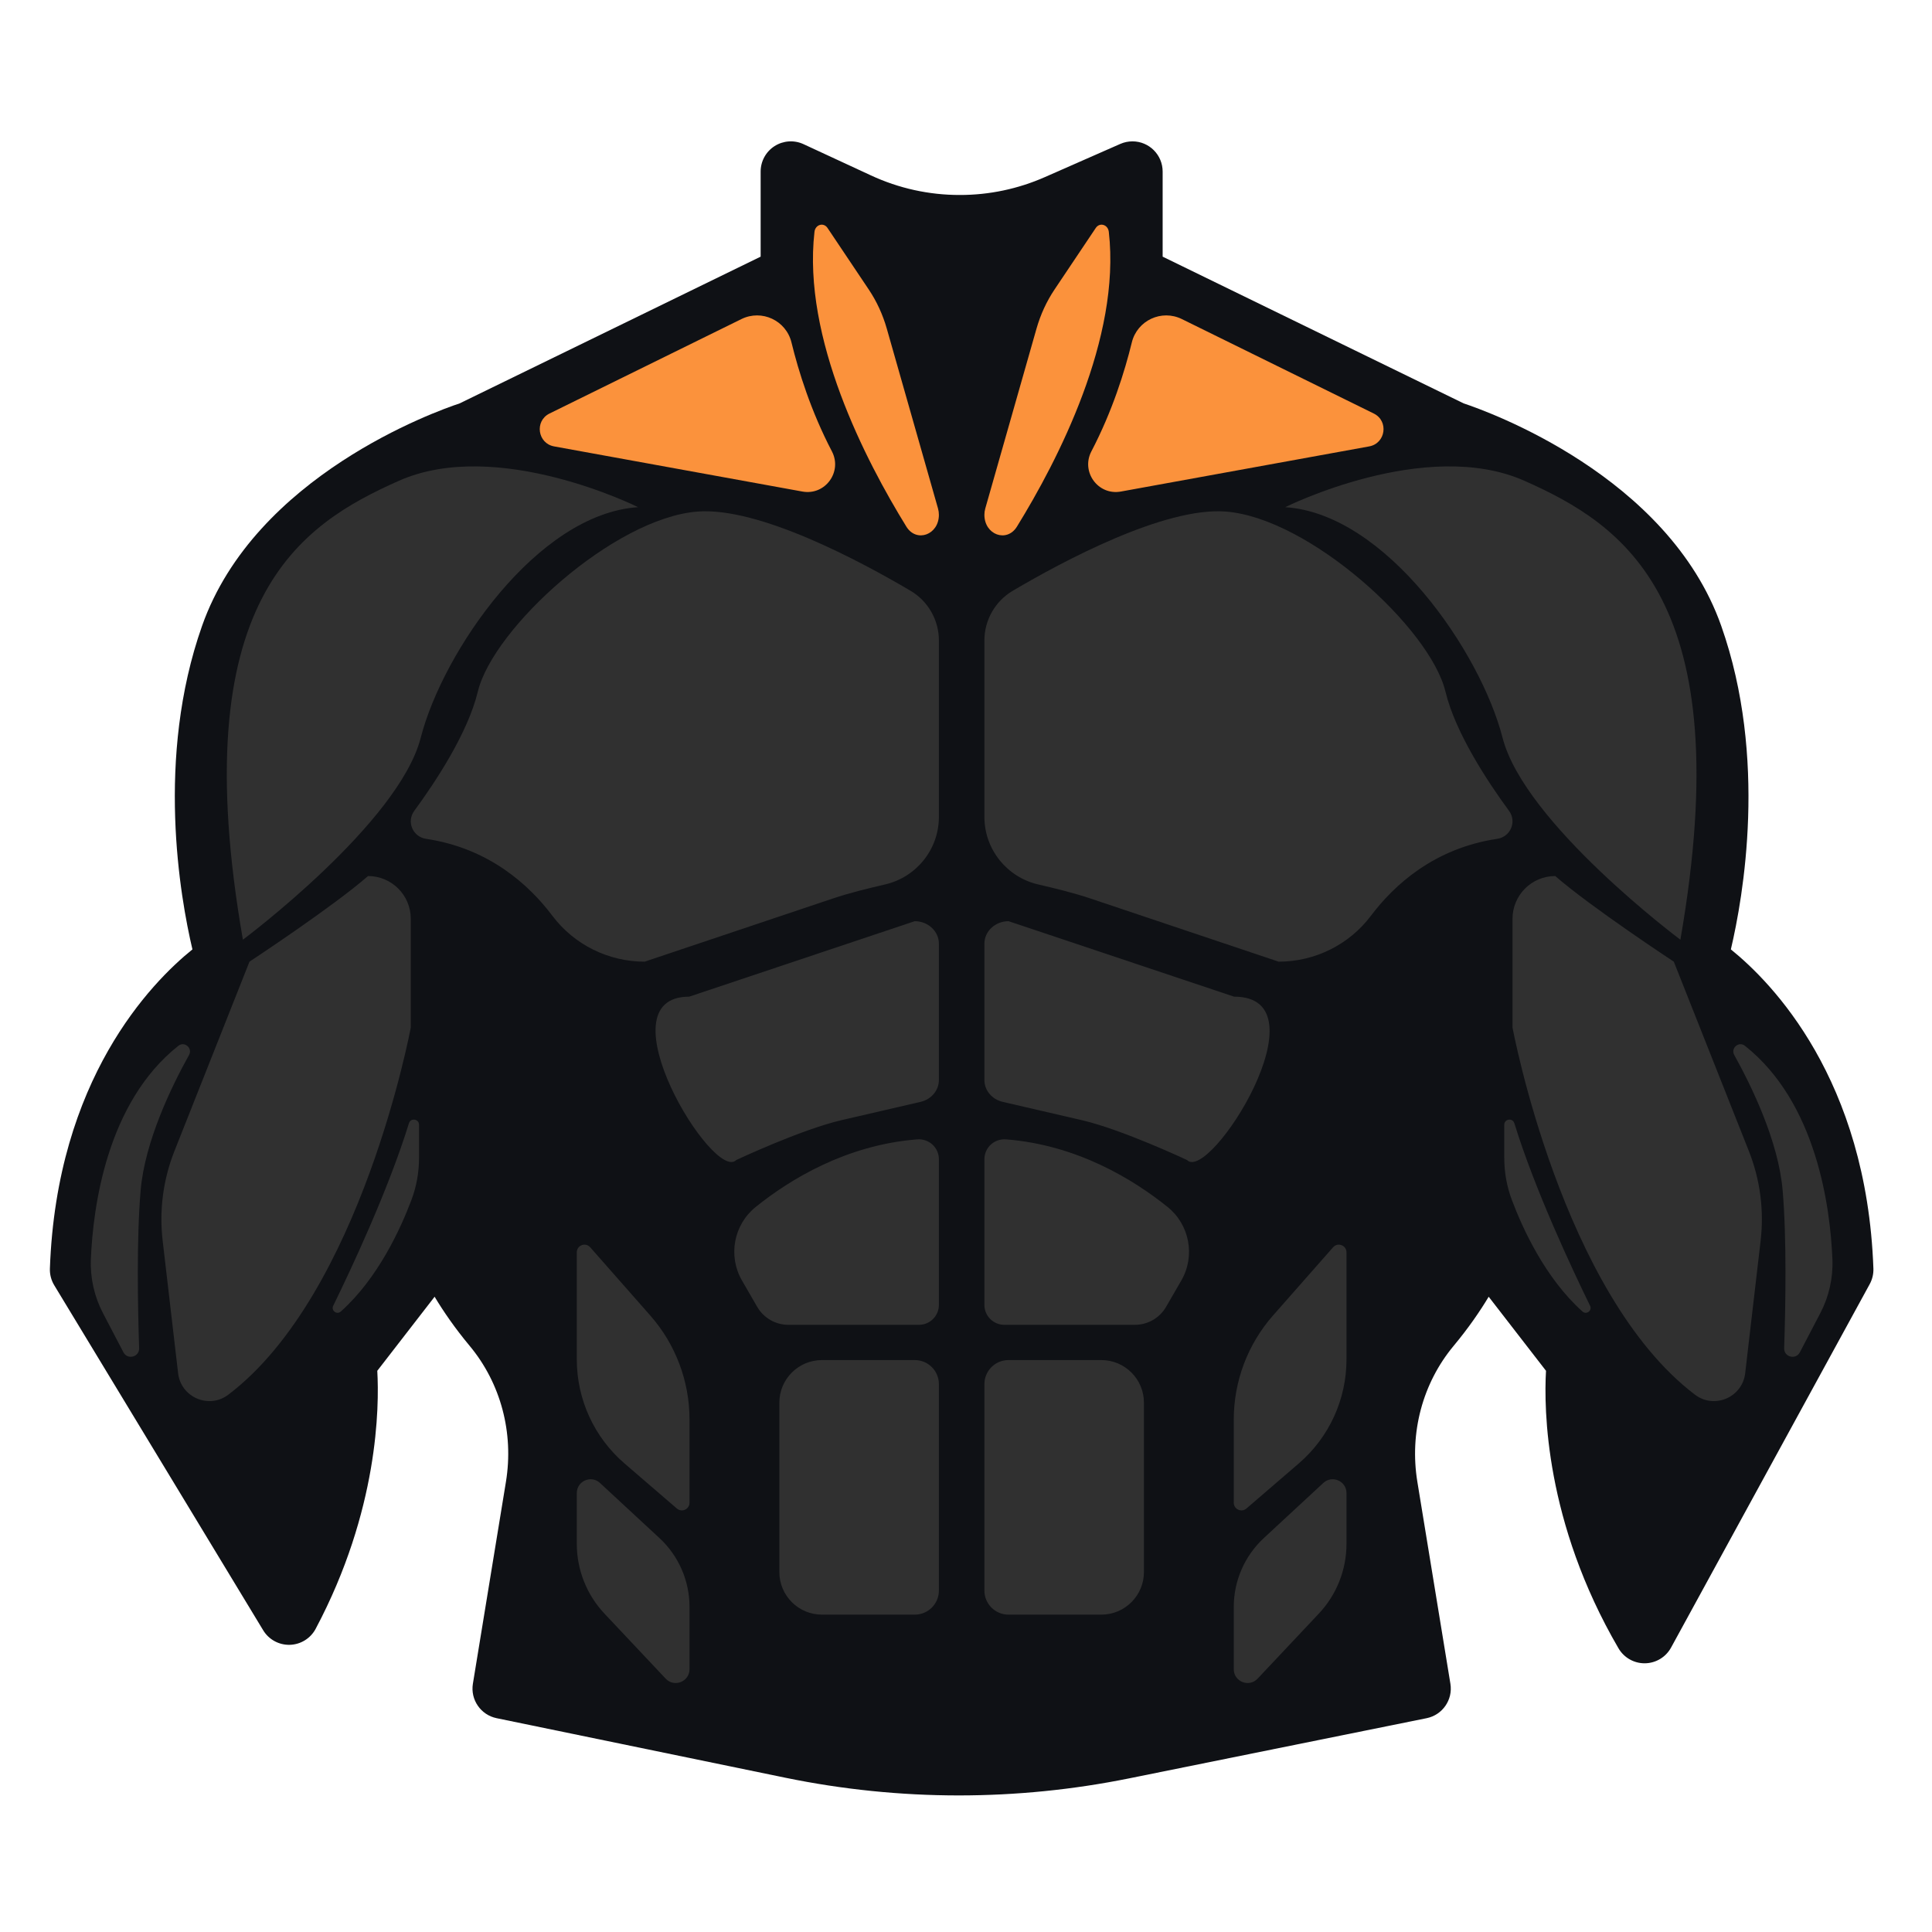
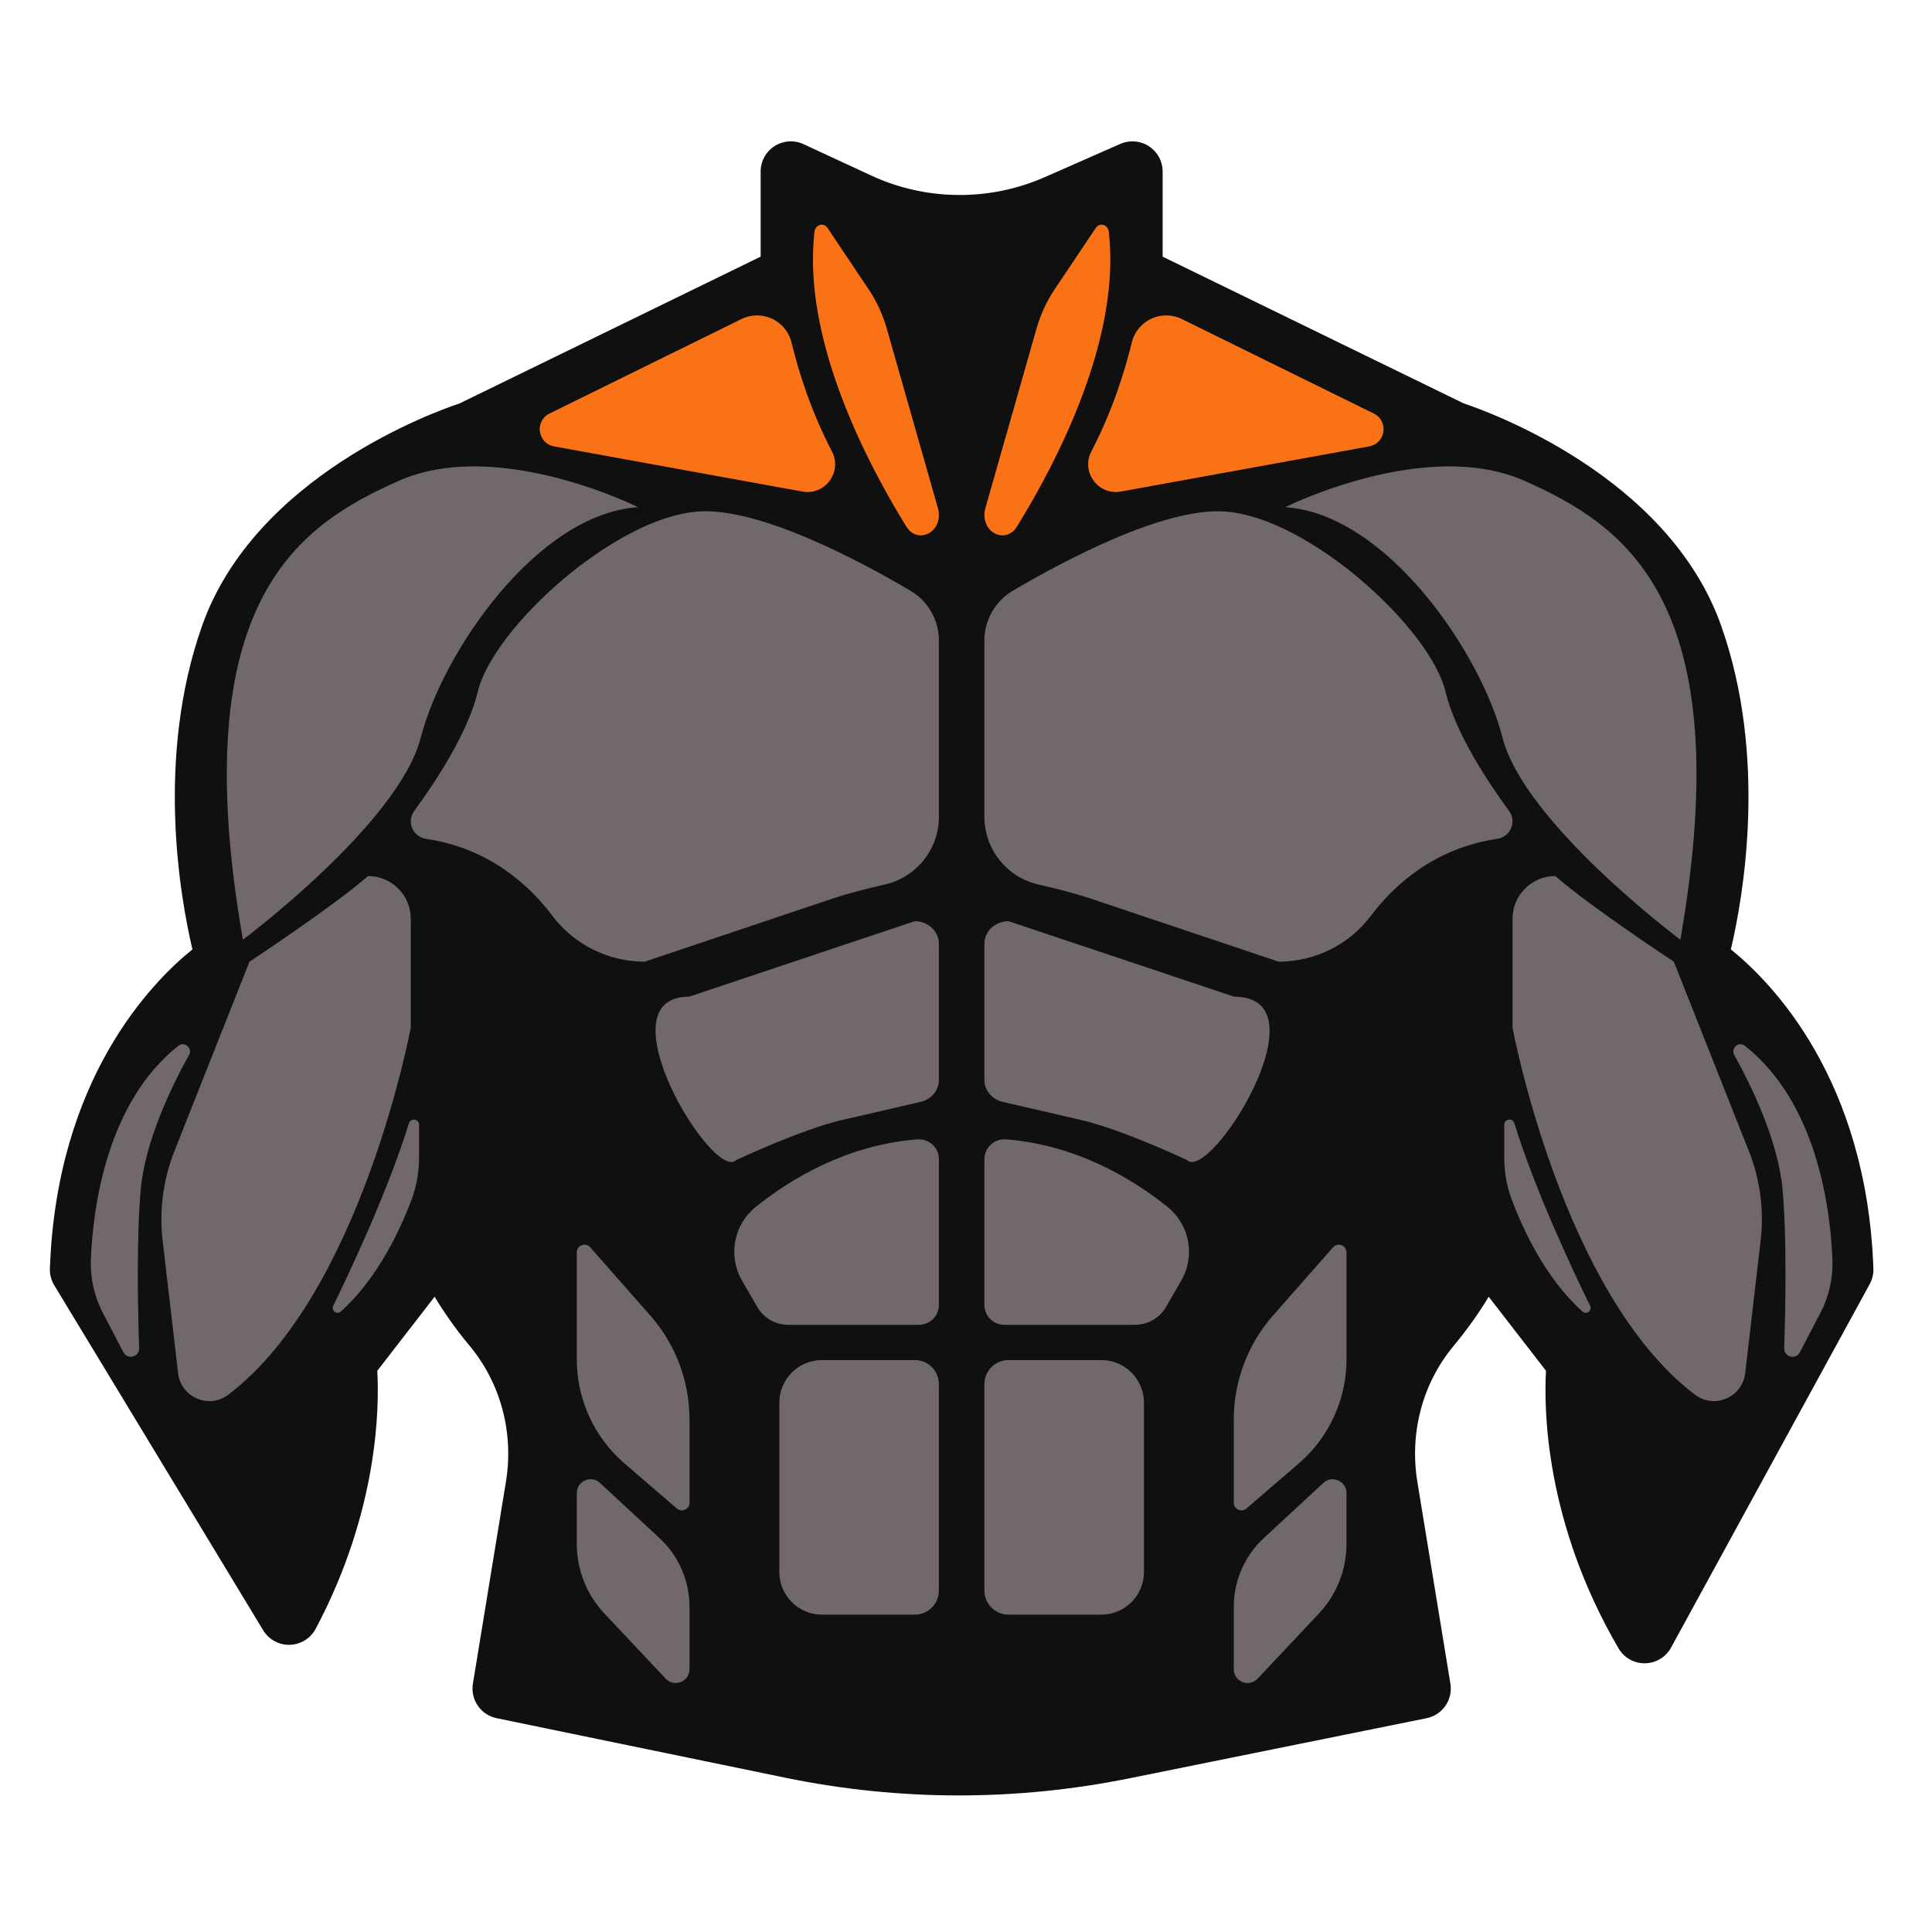
<svg xmlns="http://www.w3.org/2000/svg" version="1.1" width="512" height="512" x="0" y="0" viewBox="0 0 512 512" style="enable-background:new 0 0 512 512" xml:space="preserve" class="">
  <g>
-     <path fill="#0f1115" d="M300.111 37.462c-1.093 0-2.19.224-3.221.677l-19.979 8.789a55.68 55.68 0 0 1-22.558 4.743 55.631 55.631 0 0 1-23.557-5.193l-17.853-8.274a7.999 7.999 0 0 0-11.364 7.258v22.553l-79.783 38.894c-6.267 2.078-54.194 19.141-68.246 58.949-12.363 35.022-5.801 71.956-2.555 85.742-10.916 8.808-35.98 34.384-37.773 84.578a8 8 0 0 0 1.152 4.43l55.372 91.433a8 8 0 0 0 13.908-.391c16.658-31.356 16.875-58.869 16.33-68.373l15.191-19.628c2.29 3.812 5.327 8.26 9.282 13.009 8.242 9.897 11.749 23.036 9.62 36.046l-8.755 53.504a8 8 0 0 0 6.279 9.127l76.517 15.781a228.09 228.09 0 0 0 45.975 4.691 228.12 228.12 0 0 0 45.127-4.518l78.842-15.948a8 8 0 0 0 6.309-9.133l-8.755-53.504c-2.129-13.011 1.377-26.149 9.62-36.046 3.955-4.75 6.993-9.198 9.282-13.009l15.19 19.627c-.577 10.026-.31 40.08 19.211 73.545a8 8 0 0 0 6.91 3.969l.112-.001a7.998 7.998 0 0 0 6.908-4.163l52.646-96.326a8.01 8.01 0 0 0 .975-4.122c-1.793-50.194-26.857-75.77-37.773-84.578 3.246-13.786 9.808-50.72-2.555-85.742-14.053-39.809-61.979-56.871-68.246-58.949l-79.783-38.894V45.462a8.001 8.001 0 0 0-8.002-8z" opacity="1" data-original="#484f69" />
-     <path fill="#fb923c" d="m219.302 60.413 10.936 16.321c2.096 3.128 3.712 6.64 4.779 10.388l13.565 47.628c.155.544.234 1.112.234 1.684 0 5.303-5.946 7.463-8.618 3.132-10.811-17.517-27.572-49.908-24.354-78.118.222-1.947 2.413-2.595 3.458-1.035z" opacity="1" data-original="#ff004f" class="" />
-     <path fill="#fb923c" d="m145.629 109.587 50.855-25.03c5.39-2.653 11.842.362 13.267 6.198 1.873 7.669 5.16 18.229 10.711 28.856 2.837 5.431-1.783 11.751-7.812 10.655l-65.805-11.965c-4.394-.799-5.224-6.742-1.216-8.714z" opacity="1" data-original="#ff8564" class="" />
-     <path fill="#303030" d="M169.103 134.408s-37.238-18.619-63.422-6.982S48.66 158.845 64.37 249.032c0 0 41.311-30.838 47.13-53.53s30.838-59.349 57.603-61.094z" opacity="1" data-original="#9fabce" class="" />
-     <path fill="#303030" d="M241.297 156.559a15.301 15.301 0 0 1 7.52 13.185v46.72c0 8.704-6.048 15.996-14.171 17.901-4.694 1.101-9.383 2.22-13.953 3.754l-49.851 16.732c-9.613 0-18.681-4.489-24.464-12.168-6.153-8.172-16.775-17.887-33.478-20.387-3.507-.525-5.224-4.54-3.125-7.399 5.659-7.711 14.206-20.645 16.854-31.613 4.073-16.874 36.075-45.966 58.185-47.712 16.315-1.289 43.406 13.269 56.483 20.987zM108.86 243.483v28.823s-13.09 70.544-48.363 97.308c-5.13 3.892-12.553.702-13.298-5.694l-4.094-35.137a49.024 49.024 0 0 1 3.117-23.727l19.893-50.205s22.11-14.546 31.42-22.692c6.255 0 11.325 5.07 11.325 11.324z" opacity="1" data-original="#9fabce" class="" />
-     <path fill="#303030" d="M47.27 277.147c1.622-1.284 3.836.622 2.83 2.43-4.655 8.367-11.702 22.889-12.824 35.847-1.105 12.77-.772 30.815-.404 41.857.078 2.346-3.072 3.176-4.159 1.095l-5.407-10.35a28.387 28.387 0 0 1-3.224-14.312c.565-13.726 4.161-41.496 23.188-56.567zM111.047 298.082v8.785c0 3.786-.666 7.54-1.997 11.085-2.851 7.595-8.865 20.797-18.739 29.621-1.047.936-2.627-.261-2.01-1.523 4.655-9.513 14.642-30.743 20.07-48.378.463-1.501 2.676-1.161 2.676.41zM248.816 250.095v36.119c0 2.743-2.006 5.133-4.863 5.794l-20.888 4.832c-10.774 2.492-27.945 10.577-27.945 10.577-5.972 6.163-36.108-43.292-12.473-43.292l59.763-20c3.538 0 6.406 2.673 6.406 5.97zM248.816 307.203v38.609a5.279 5.279 0 0 1-5.279 5.279h-34.61a9.542 9.542 0 0 1-8.262-4.767l-4.026-6.963a15.246 15.246 0 0 1 3.652-19.522c9.015-7.244 23.896-16.403 42.774-17.896 3.092-.245 5.751 2.158 5.751 5.26zM242.433 427.896h-24.602c-6.239 0-11.296-5.058-11.296-11.296v-44.872c0-6.239 5.058-11.296 11.296-11.296h24.602a6.383 6.383 0 0 1 6.383 6.383v54.697a6.384 6.384 0 0 1-6.383 6.384zM156.407 330.539l15.916 18.076a41.707 41.707 0 0 1 10.405 27.563v22.063c0 1.734-2.036 2.668-3.35 1.536l-13.895-11.965a36.332 36.332 0 0 1-12.625-27.533v-28.4c0-1.869 2.314-2.743 3.549-1.34zM158.999 392.998l15.766 14.607a24.856 24.856 0 0 1 7.964 18.234v16.516c0 3.311-4.049 4.917-6.318 2.506l-16.227-17.241a26.949 26.949 0 0 1-7.325-18.47v-13.47c-.001-3.19 3.8-4.85 6.14-2.682z" opacity="1" data-original="#9fabce" class="" />
-     <path fill="#fb923c" d="m290.39 60.413-10.936 16.321c-2.096 3.128-3.712 6.64-4.779 10.388L261.11 134.75a6.152 6.152 0 0 0-.234 1.684c0 5.303 5.946 7.463 8.618 3.132 10.811-17.517 27.572-49.908 24.354-78.118-.222-1.947-2.414-2.595-3.458-1.035z" opacity="1" data-original="#ff004f" class="" />
-     <path fill="#fb923c" d="m364.063 109.587-50.855-25.03c-5.39-2.653-11.842.362-13.267 6.198-1.873 7.669-5.16 18.229-10.711 28.856-2.837 5.431 1.783 11.751 7.812 10.655l65.805-11.965c4.394-.799 5.224-6.742 1.216-8.714z" opacity="1" data-original="#ff8564" class="" />
-     <path fill="#303030" d="M340.589 134.408s37.238-18.619 63.422-6.982c26.183 11.637 57.021 31.42 41.311 121.607 0 0-41.311-30.838-47.13-53.53s-30.838-59.35-57.603-61.095z" opacity="1" data-original="#9fabce" class="" />
-     <path fill="#303030" d="M268.395 156.559a15.301 15.301 0 0 0-7.52 13.185v46.72c0 8.704 6.048 15.996 14.171 17.901 4.694 1.101 9.383 2.22 13.953 3.754l49.851 16.732c9.613 0 18.681-4.489 24.464-12.168 6.153-8.172 16.775-17.887 33.478-20.387 3.507-.525 5.224-4.54 3.125-7.399-5.659-7.711-14.206-20.645-16.854-31.613-4.073-16.874-36.075-45.966-58.185-47.712-16.316-1.289-43.406 13.269-56.483 20.987zM400.832 243.483v28.823s13.09 70.544 48.363 97.308c5.13 3.892 12.553.702 13.298-5.694l4.094-35.137a49.024 49.024 0 0 0-3.117-23.727l-19.893-50.205s-22.11-14.546-31.42-22.692c-6.255 0-11.325 5.07-11.325 11.324z" opacity="1" data-original="#9fabce" class="" />
-     <path fill="#303030" d="M462.422 277.147c-1.622-1.284-3.836.622-2.83 2.43 4.655 8.367 11.702 22.889 12.824 35.847 1.105 12.77.772 30.815.404 41.857-.078 2.346 3.073 3.176 4.159 1.095l5.407-10.35a28.387 28.387 0 0 0 3.224-14.312c-.566-13.726-4.161-41.496-23.188-56.567zM398.645 298.082v8.785c0 3.786.666 7.54 1.997 11.085 2.851 7.595 8.865 20.797 18.739 29.621 1.047.936 2.627-.261 2.01-1.523-4.655-9.513-14.642-30.743-20.07-48.378-.464-1.501-2.676-1.161-2.676.41zM260.876 250.095v36.119c0 2.743 2.006 5.133 4.863 5.794l20.888 4.832c10.774 2.492 27.945 10.577 27.945 10.577 5.973 6.163 37.243-43.292 12.473-43.292l-59.763-20c-3.538 0-6.406 2.673-6.406 5.97zM260.876 307.203v38.609a5.279 5.279 0 0 0 5.279 5.279h34.61a9.542 9.542 0 0 0 8.262-4.767l4.026-6.963a15.246 15.246 0 0 0-3.652-19.522c-9.015-7.244-23.896-16.403-42.774-17.896-3.092-.245-5.751 2.158-5.751 5.26zM267.259 427.896h24.602c6.239 0 11.296-5.058 11.296-11.296v-44.872c0-6.239-5.058-11.296-11.296-11.296h-24.602a6.383 6.383 0 0 0-6.383 6.383v54.697a6.383 6.383 0 0 0 6.383 6.384zM353.284 330.539l-15.916 18.076a41.707 41.707 0 0 0-10.405 27.563v22.063c0 1.734 2.036 2.668 3.35 1.536l13.895-11.965a36.332 36.332 0 0 0 12.625-27.533v-28.4c0-1.869-2.314-2.743-3.549-1.34zM350.692 392.998l-15.766 14.607a24.856 24.856 0 0 0-7.964 18.234v16.516c0 3.311 4.049 4.917 6.318 2.506l16.227-17.241a26.949 26.949 0 0 0 7.325-18.47v-13.47c.001-3.19-3.799-4.85-6.14-2.682z" opacity="1" data-original="#9fabce" class="" />
+     <path fill="#101010" d="M300.111 37.462c-1.093 0-2.19.224-3.221.677l-19.979 8.789a55.68 55.68 0 0 1-22.558 4.743 55.631 55.631 0 0 1-23.557-5.193l-17.853-8.274a7.999 7.999 0 0 0-11.364 7.258v22.553l-79.783 38.894c-6.267 2.078-54.194 19.141-68.246 58.949-12.363 35.022-5.801 71.956-2.555 85.742-10.916 8.808-35.98 34.384-37.773 84.578a8 8 0 0 0 1.152 4.43l55.372 91.433a8 8 0 0 0 13.908-.391c16.658-31.356 16.875-58.869 16.33-68.373l15.191-19.628c2.29 3.812 5.327 8.26 9.282 13.009 8.242 9.897 11.749 23.036 9.62 36.046l-8.755 53.504a8 8 0 0 0 6.279 9.127l76.517 15.781a228.09 228.09 0 0 0 45.975 4.691 228.12 228.12 0 0 0 45.127-4.518l78.842-15.948a8 8 0 0 0 6.309-9.133l-8.755-53.504c-2.129-13.011 1.377-26.149 9.62-36.046 3.955-4.75 6.993-9.198 9.282-13.009l15.19 19.627c-.577 10.026-.31 40.08 19.211 73.545a8 8 0 0 0 6.91 3.969l.112-.001a7.998 7.998 0 0 0 6.908-4.163l52.646-96.326a8.01 8.01 0 0 0 .975-4.122c-1.793-50.194-26.857-75.77-37.773-84.578 3.246-13.786 9.808-50.72-2.555-85.742-14.053-39.809-61.979-56.871-68.246-58.949l-79.783-38.894V45.462a8.001 8.001 0 0 0-8.002-8z" opacity="1" data-original="#484f69" />
+     <path fill="#f97316" d="m219.302 60.413 10.936 16.321c2.096 3.128 3.712 6.64 4.779 10.388l13.565 47.628c.155.544.234 1.112.234 1.684 0 5.303-5.946 7.463-8.618 3.132-10.811-17.517-27.572-49.908-24.354-78.118.222-1.947 2.413-2.595 3.458-1.035z" opacity="1" data-original="#ff004f" class="" />
+     <path fill="#f97316" d="m145.629 109.587 50.855-25.03c5.39-2.653 11.842.362 13.267 6.198 1.873 7.669 5.16 18.229 10.711 28.856 2.837 5.431-1.783 11.751-7.812 10.655l-65.805-11.965c-4.394-.799-5.224-6.742-1.216-8.714z" opacity="1" data-original="#f97316" class="" />
+     <path fill="#716969" d="M169.103 134.408s-37.238-18.619-63.422-6.982S48.66 158.845 64.37 249.032c0 0 41.311-30.838 47.13-53.53s30.838-59.349 57.603-61.094z" opacity="1" data-original="#9fabce" class="" />
+     <path fill="#716969" d="M241.297 156.559a15.301 15.301 0 0 1 7.52 13.185v46.72c0 8.704-6.048 15.996-14.171 17.901-4.694 1.101-9.383 2.22-13.953 3.754l-49.851 16.732c-9.613 0-18.681-4.489-24.464-12.168-6.153-8.172-16.775-17.887-33.478-20.387-3.507-.525-5.224-4.54-3.125-7.399 5.659-7.711 14.206-20.645 16.854-31.613 4.073-16.874 36.075-45.966 58.185-47.712 16.315-1.289 43.406 13.269 56.483 20.987zM108.86 243.483v28.823s-13.09 70.544-48.363 97.308c-5.13 3.892-12.553.702-13.298-5.694l-4.094-35.137a49.024 49.024 0 0 1 3.117-23.727l19.893-50.205s22.11-14.546 31.42-22.692c6.255 0 11.325 5.07 11.325 11.324z" opacity="1" data-original="#9fabce" class="" />
+     <path fill="#716969" d="M47.27 277.147c1.622-1.284 3.836.622 2.83 2.43-4.655 8.367-11.702 22.889-12.824 35.847-1.105 12.77-.772 30.815-.404 41.857.078 2.346-3.072 3.176-4.159 1.095l-5.407-10.35a28.387 28.387 0 0 1-3.224-14.312c.565-13.726 4.161-41.496 23.188-56.567zM111.047 298.082v8.785c0 3.786-.666 7.54-1.997 11.085-2.851 7.595-8.865 20.797-18.739 29.621-1.047.936-2.627-.261-2.01-1.523 4.655-9.513 14.642-30.743 20.07-48.378.463-1.501 2.676-1.161 2.676.41zM248.816 250.095v36.119c0 2.743-2.006 5.133-4.863 5.794l-20.888 4.832c-10.774 2.492-27.945 10.577-27.945 10.577-5.972 6.163-36.108-43.292-12.473-43.292l59.763-20c3.538 0 6.406 2.673 6.406 5.97zM248.816 307.203v38.609a5.279 5.279 0 0 1-5.279 5.279h-34.61a9.542 9.542 0 0 1-8.262-4.767l-4.026-6.963a15.246 15.246 0 0 1 3.652-19.522c9.015-7.244 23.896-16.403 42.774-17.896 3.092-.245 5.751 2.158 5.751 5.26zM242.433 427.896h-24.602c-6.239 0-11.296-5.058-11.296-11.296v-44.872c0-6.239 5.058-11.296 11.296-11.296h24.602a6.383 6.383 0 0 1 6.383 6.383v54.697a6.384 6.384 0 0 1-6.383 6.384zM156.407 330.539l15.916 18.076a41.707 41.707 0 0 1 10.405 27.563v22.063c0 1.734-2.036 2.668-3.35 1.536l-13.895-11.965a36.332 36.332 0 0 1-12.625-27.533v-28.4c0-1.869 2.314-2.743 3.549-1.34zM158.999 392.998l15.766 14.607a24.856 24.856 0 0 1 7.964 18.234v16.516c0 3.311-4.049 4.917-6.318 2.506l-16.227-17.241a26.949 26.949 0 0 1-7.325-18.47v-13.47c-.001-3.19 3.8-4.85 6.14-2.682z" opacity="1" data-original="#9fabce" class="" />
+     <path fill="#f97316" d="m290.39 60.413-10.936 16.321c-2.096 3.128-3.712 6.64-4.779 10.388L261.11 134.75a6.152 6.152 0 0 0-.234 1.684c0 5.303 5.946 7.463 8.618 3.132 10.811-17.517 27.572-49.908 24.354-78.118-.222-1.947-2.414-2.595-3.458-1.035z" opacity="1" data-original="#ff004f" class="" />
+     <path fill="#f97316" d="m364.063 109.587-50.855-25.03c-5.39-2.653-11.842.362-13.267 6.198-1.873 7.669-5.16 18.229-10.711 28.856-2.837 5.431 1.783 11.751 7.812 10.655l65.805-11.965c4.394-.799 5.224-6.742 1.216-8.714z" opacity="1" data-original="#f97316" class="" />
+     <path fill="#716969" d="M340.589 134.408s37.238-18.619 63.422-6.982c26.183 11.637 57.021 31.42 41.311 121.607 0 0-41.311-30.838-47.13-53.53s-30.838-59.35-57.603-61.095z" opacity="1" data-original="#9fabce" class="" />
+     <path fill="#716969" d="M268.395 156.559a15.301 15.301 0 0 0-7.52 13.185v46.72c0 8.704 6.048 15.996 14.171 17.901 4.694 1.101 9.383 2.22 13.953 3.754l49.851 16.732c9.613 0 18.681-4.489 24.464-12.168 6.153-8.172 16.775-17.887 33.478-20.387 3.507-.525 5.224-4.54 3.125-7.399-5.659-7.711-14.206-20.645-16.854-31.613-4.073-16.874-36.075-45.966-58.185-47.712-16.316-1.289-43.406 13.269-56.483 20.987zM400.832 243.483v28.823s13.09 70.544 48.363 97.308c5.13 3.892 12.553.702 13.298-5.694l4.094-35.137a49.024 49.024 0 0 0-3.117-23.727l-19.893-50.205s-22.11-14.546-31.42-22.692c-6.255 0-11.325 5.07-11.325 11.324z" opacity="1" data-original="#9fabce" class="" />
+     <path fill="#716969" d="M462.422 277.147c-1.622-1.284-3.836.622-2.83 2.43 4.655 8.367 11.702 22.889 12.824 35.847 1.105 12.77.772 30.815.404 41.857-.078 2.346 3.073 3.176 4.159 1.095l5.407-10.35a28.387 28.387 0 0 0 3.224-14.312c-.566-13.726-4.161-41.496-23.188-56.567zM398.645 298.082v8.785c0 3.786.666 7.54 1.997 11.085 2.851 7.595 8.865 20.797 18.739 29.621 1.047.936 2.627-.261 2.01-1.523-4.655-9.513-14.642-30.743-20.07-48.378-.464-1.501-2.676-1.161-2.676.41zM260.876 250.095v36.119c0 2.743 2.006 5.133 4.863 5.794l20.888 4.832c10.774 2.492 27.945 10.577 27.945 10.577 5.973 6.163 37.243-43.292 12.473-43.292l-59.763-20c-3.538 0-6.406 2.673-6.406 5.97zM260.876 307.203v38.609a5.279 5.279 0 0 0 5.279 5.279h34.61a9.542 9.542 0 0 0 8.262-4.767l4.026-6.963a15.246 15.246 0 0 0-3.652-19.522c-9.015-7.244-23.896-16.403-42.774-17.896-3.092-.245-5.751 2.158-5.751 5.26zM267.259 427.896h24.602c6.239 0 11.296-5.058 11.296-11.296v-44.872c0-6.239-5.058-11.296-11.296-11.296h-24.602a6.383 6.383 0 0 0-6.383 6.383v54.697a6.383 6.383 0 0 0 6.383 6.384zM353.284 330.539l-15.916 18.076a41.707 41.707 0 0 0-10.405 27.563v22.063c0 1.734 2.036 2.668 3.35 1.536l13.895-11.965a36.332 36.332 0 0 0 12.625-27.533v-28.4c0-1.869-2.314-2.743-3.549-1.34zM350.692 392.998l-15.766 14.607a24.856 24.856 0 0 0-7.964 18.234v16.516c0 3.311 4.049 4.917 6.318 2.506l16.227-17.241a26.949 26.949 0 0 0 7.325-18.47v-13.47c.001-3.19-3.799-4.85-6.14-2.682z" opacity="1" data-original="#9fabce" class="" />
  </g>
</svg>
